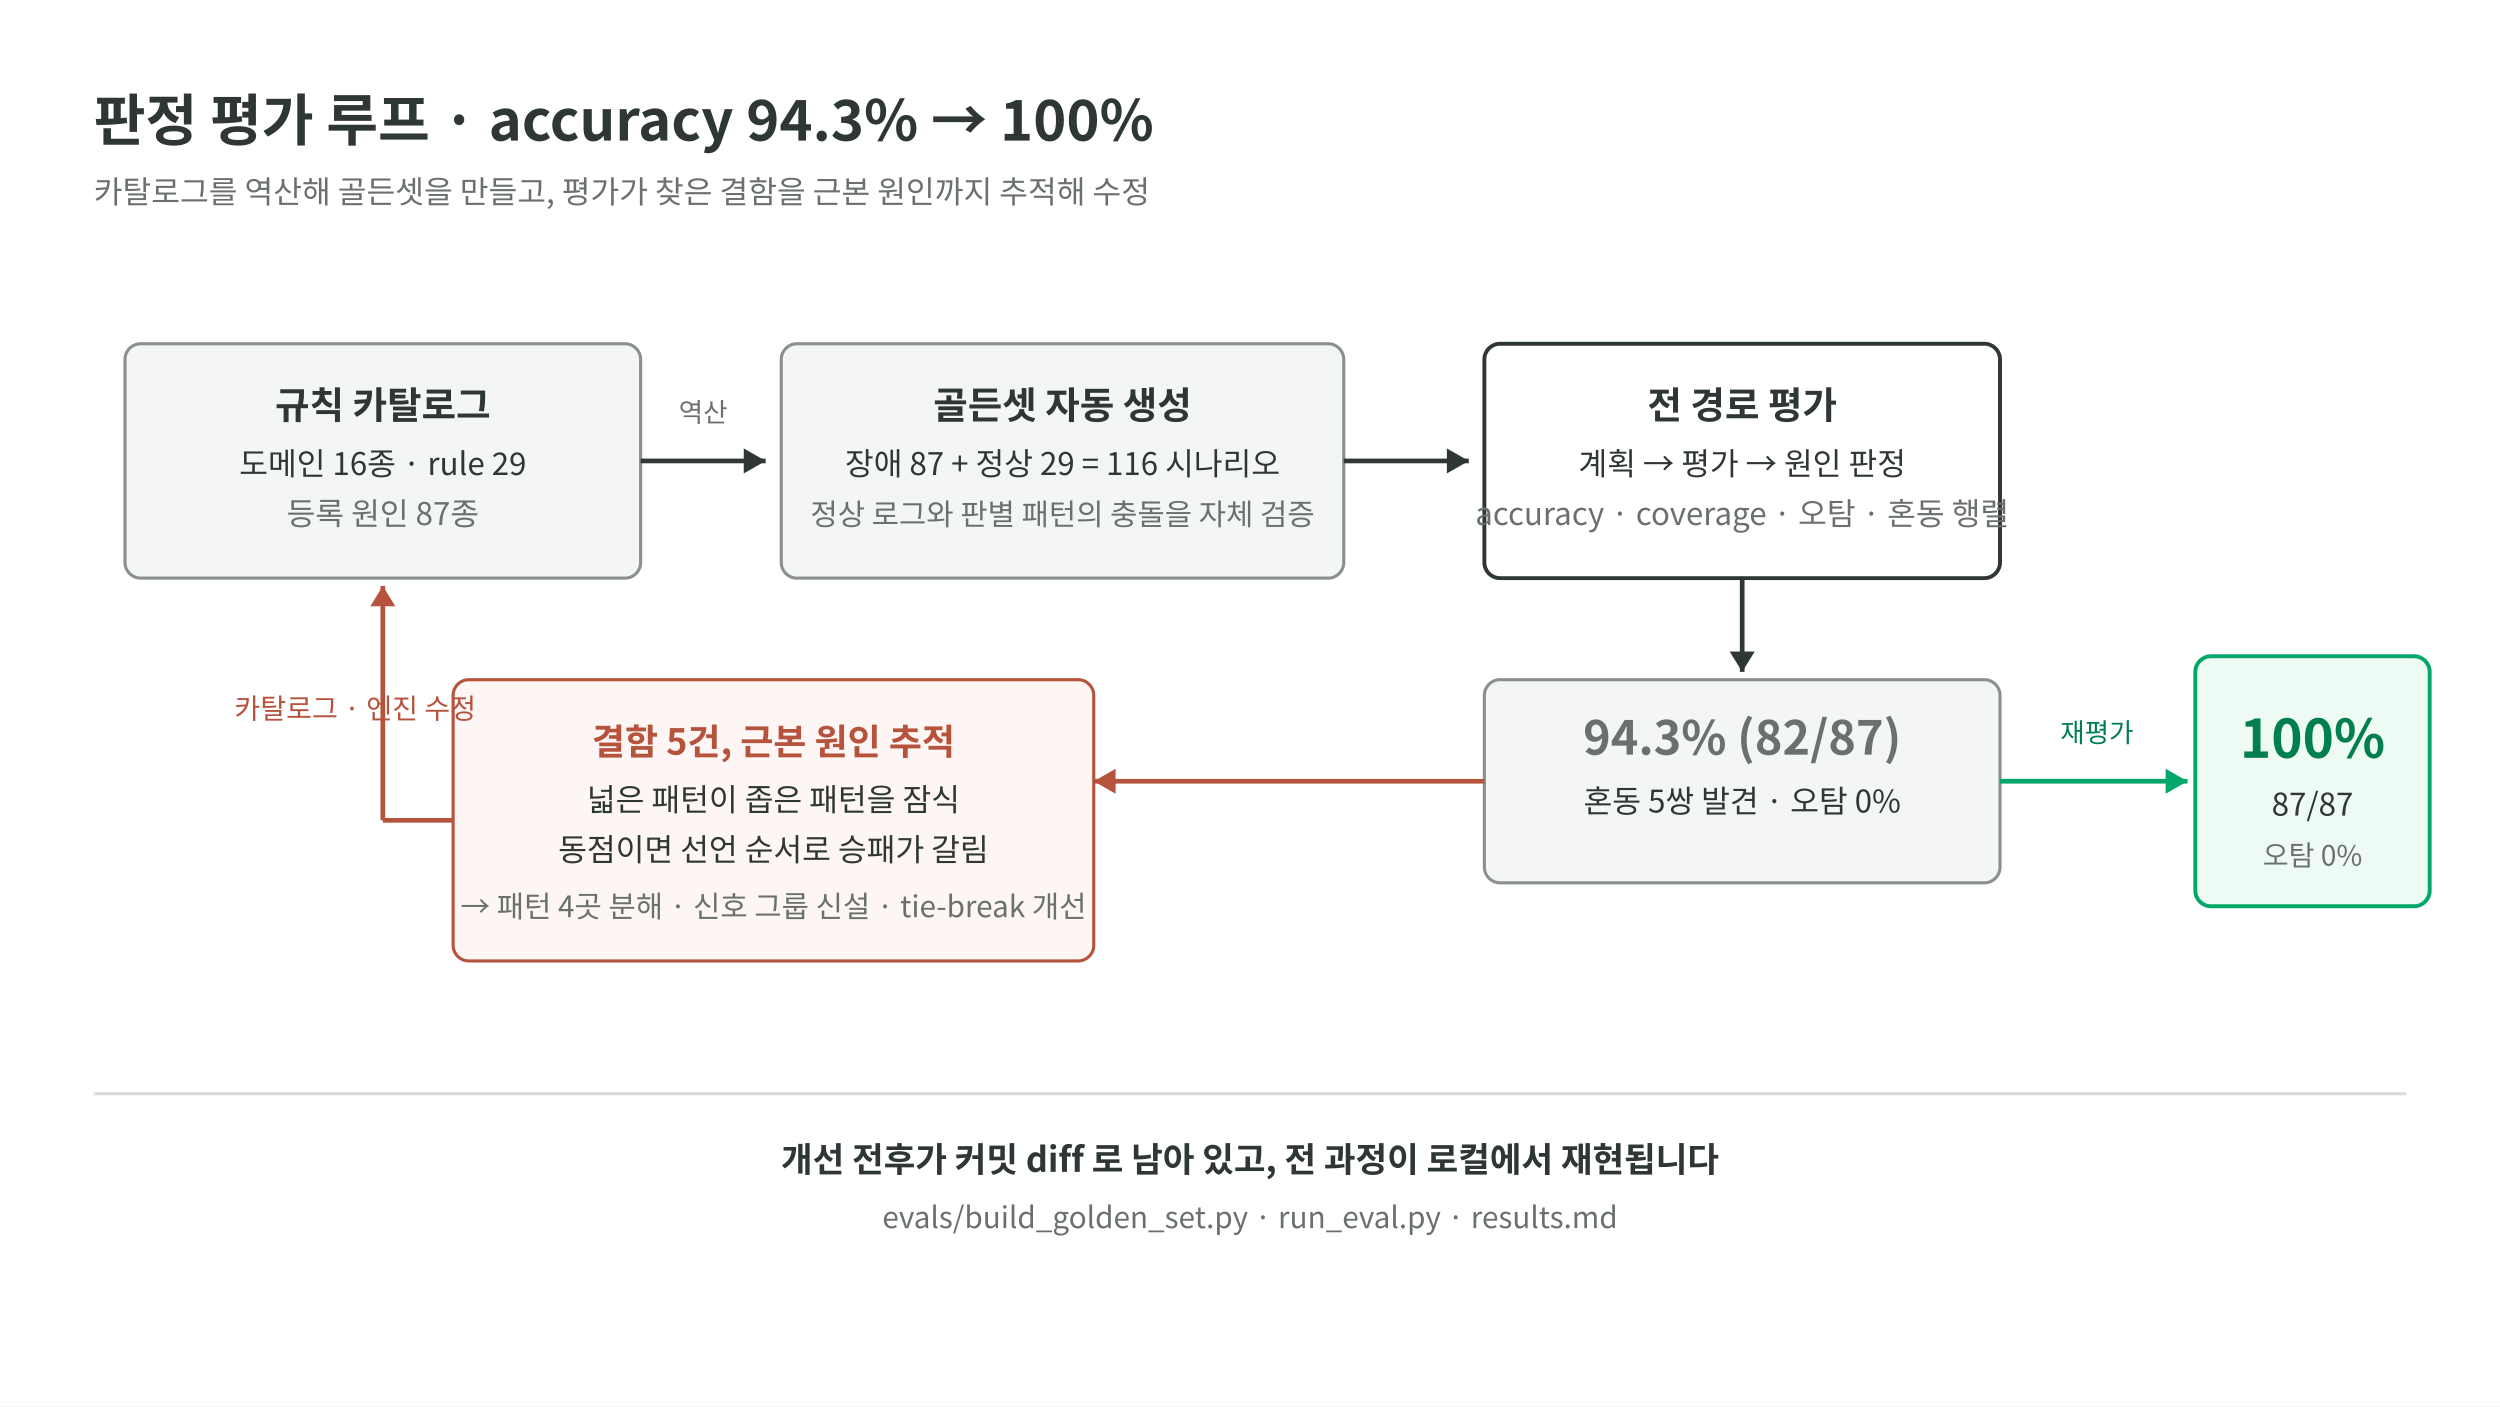
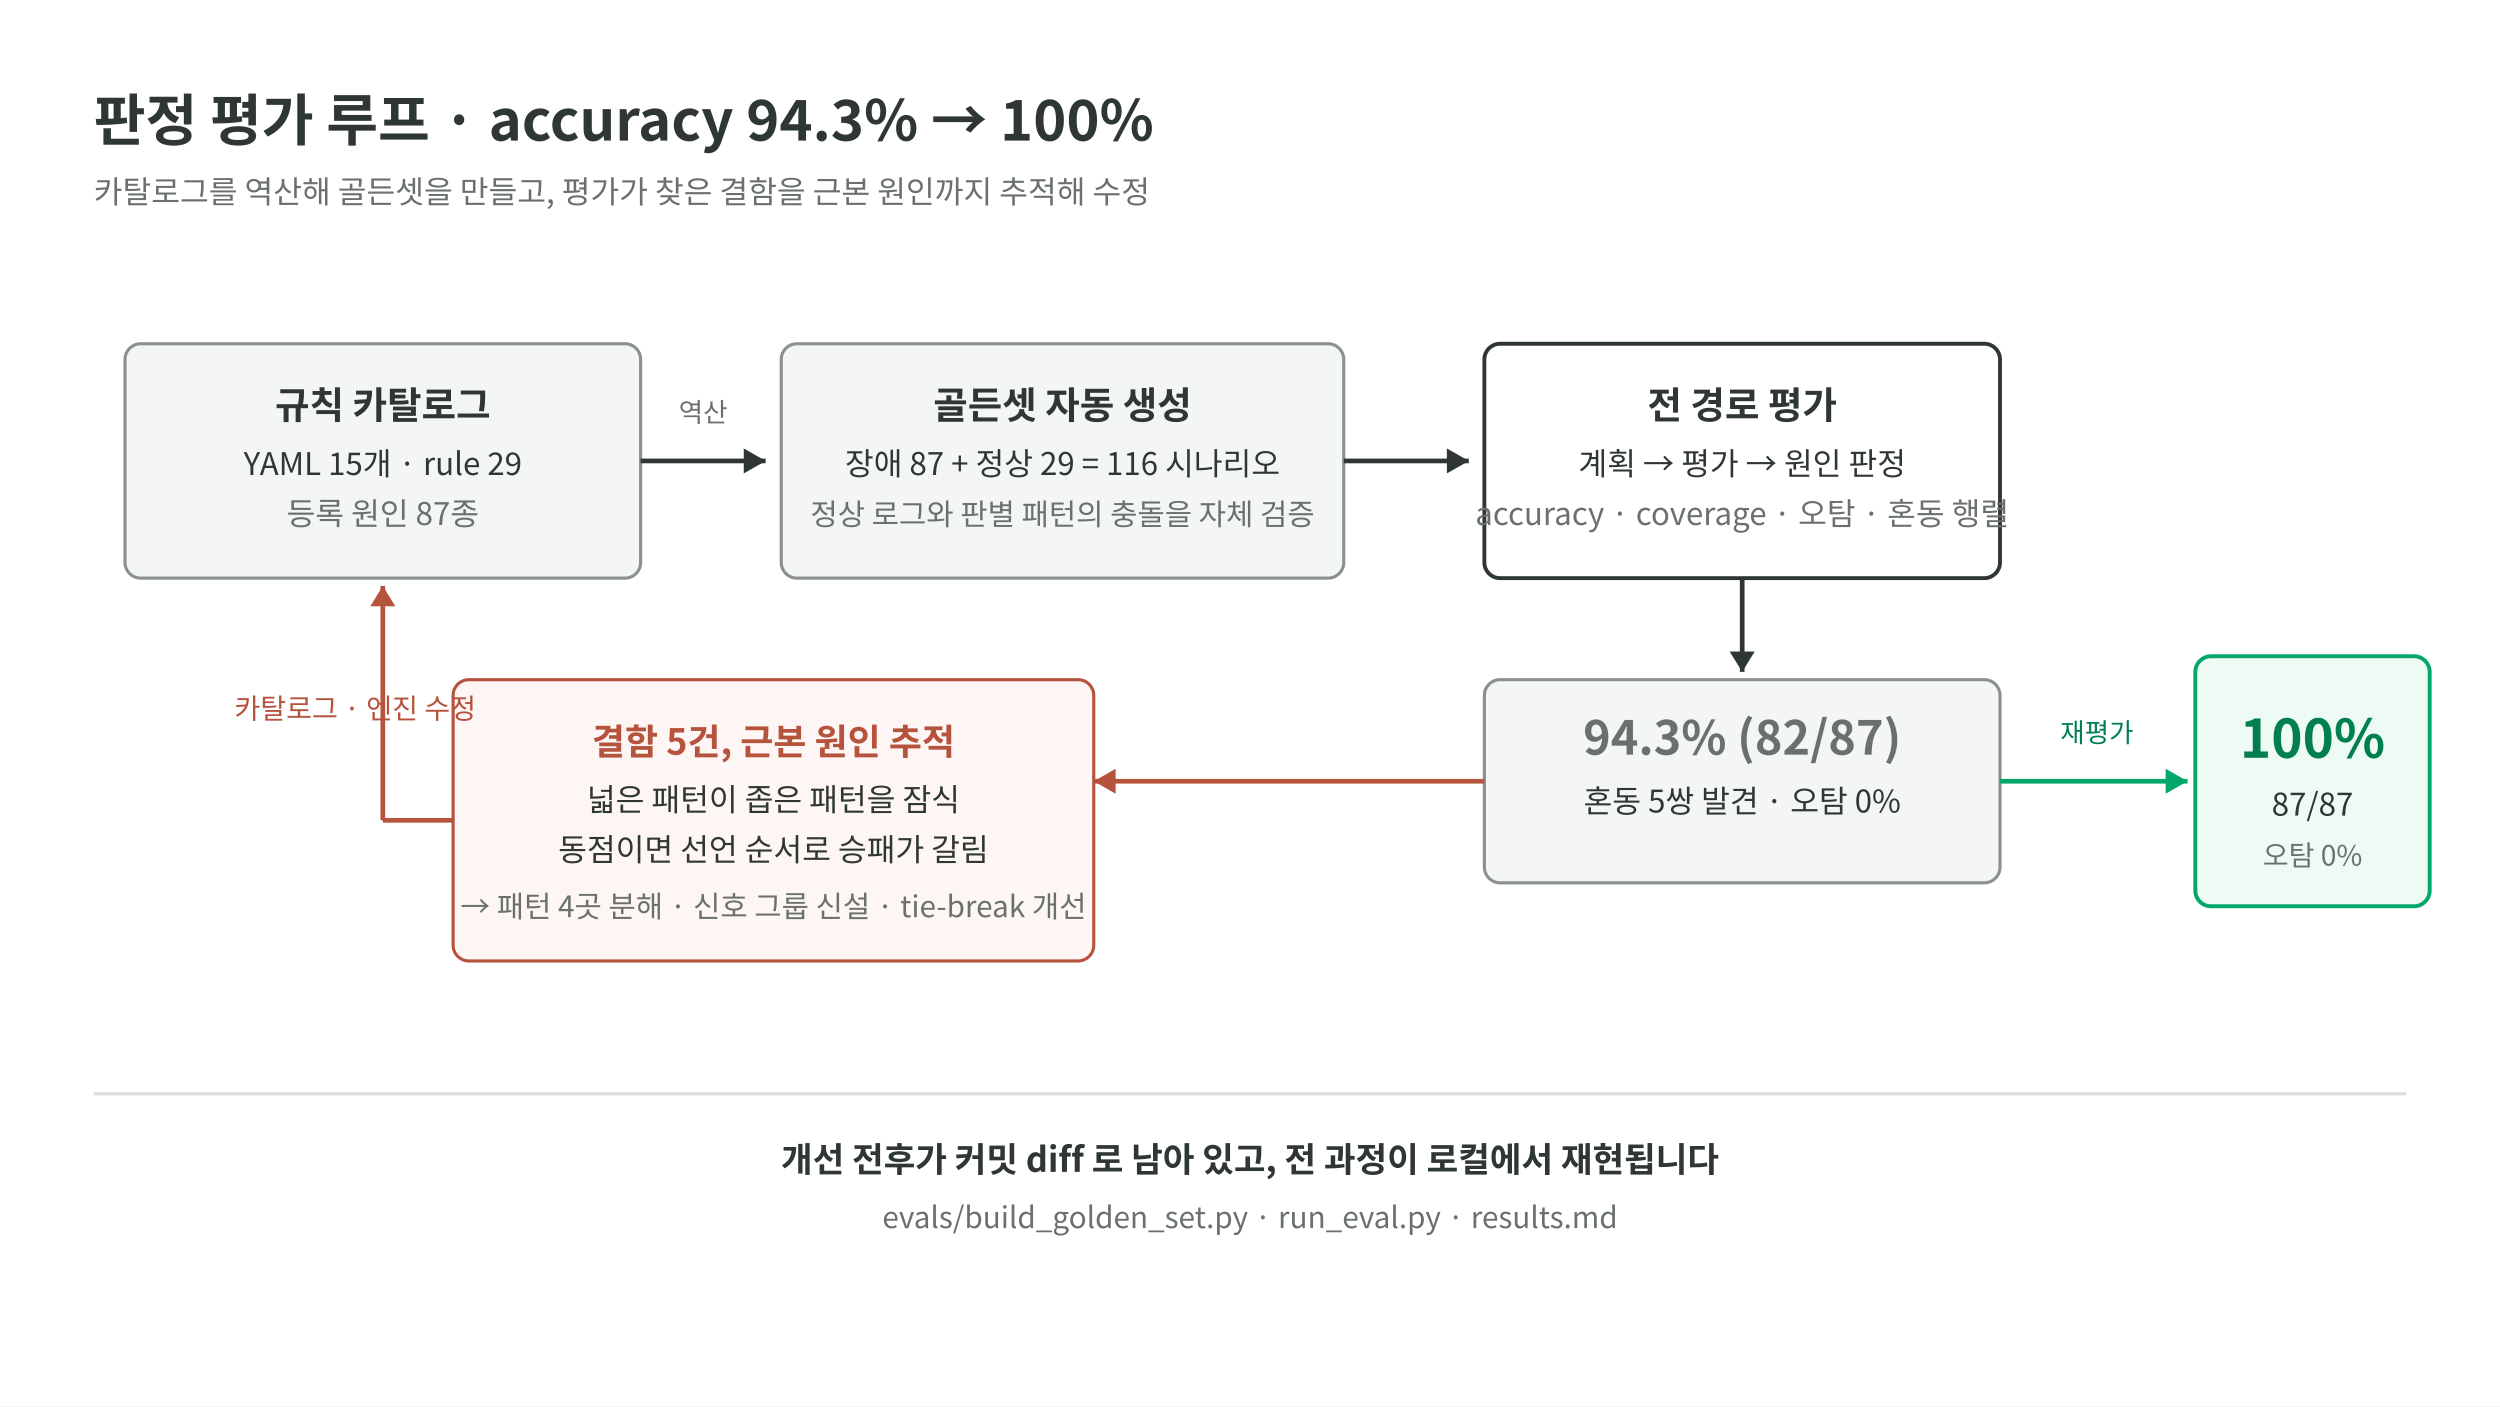
<svg xmlns="http://www.w3.org/2000/svg" viewBox="0 0 1600 900" font-family="'Noto Sans KR','Noto Sans CJK KR',sans-serif">
  <rect x="0" y="0" width="1600" height="900" fill="#ffffff" />
  <text x="60" y="90" font-size="36" font-weight="bold" fill="#2f3733">판정 평가 루프 · accuracy 94.3% → 100%</text>
  <text x="60" y="130" font-size="20" fill="#6a716d">카탈로그를 역산해 골든셋을 만들고, 평가가 찾은 결함을 근본 원인까지 추적해 수정</text>
  <rect x="80" y="220" width="330" height="150" rx="10" fill="#f4f6f5" stroke="#8a918d" stroke-width="2" />
  <text x="245" y="268" text-anchor="middle" font-size="24" font-weight="bold" fill="#2f3733">규칙 카탈로그</text>
-   <text x="245" y="304" text-anchor="middle" font-size="20" fill="#2f3733">도메인 16종 · rule 29</text>
+   <text x="245" y="304" text-anchor="middle" font-size="20" fill="#2f3733">YAML 15개 · rule 29</text>
  <text x="245" y="336" text-anchor="middle" font-size="20" fill="#6a716d">등록 원인 87종</text>
  <line x1="410" y1="295" x2="490" y2="295" stroke="#2f3733" stroke-width="3" />
  <polygon points="490,295 476,287 476,303" fill="#2f3733" />
  <text x="450" y="270" text-anchor="middle" font-size="17" fill="#6a716d">역산</text>
  <rect x="500" y="220" width="360" height="150" rx="10" fill="#f4f6f5" stroke="#8a918d" stroke-width="2" />
  <text x="680" y="268" text-anchor="middle" font-size="24" font-weight="bold" fill="#2f3733">골든셋 자동 생성</text>
  <text x="680" y="304" text-anchor="middle" font-size="20" fill="#2f3733">장애 87 + 정상 29 = 116 시나리오</text>
  <text x="680" y="336" text-anchor="middle" font-size="19" fill="#6a716d">정상 로그와 판별 패턴의 충돌을 자체 검증</text>
  <line x1="860" y1="295" x2="940" y2="295" stroke="#2f3733" stroke-width="3" />
  <polygon points="940,295 926,287 926,303" fill="#2f3733" />
  <rect x="950" y="220" width="330" height="150" rx="10" fill="#ffffff" stroke="#2f3733" stroke-width="2.5" />
  <text x="1115" y="268" text-anchor="middle" font-size="24" font-weight="bold" fill="#2f3733">전 경로 평가</text>
  <text x="1115" y="304" text-anchor="middle" font-size="20" fill="#2f3733">계획 → 평가 → 원인 판정</text>
  <text x="1115" y="336" text-anchor="middle" font-size="20" fill="#6a716d">accuracy · coverage · 오탐 · 혼동 행렬</text>
  <line x1="1115" y1="370" x2="1115" y2="430" stroke="#2f3733" stroke-width="3" />
  <polygon points="1115,430 1107,417 1123,417" fill="#2f3733" />
  <rect x="950" y="435" width="330" height="130" rx="10" fill="#f4f6f5" stroke="#8a918d" stroke-width="2" />
  <text x="1115" y="483" text-anchor="middle" font-size="30" font-weight="bold" fill="#6a716d">94.3% (82/87)</text>
  <text x="1115" y="520" text-anchor="middle" font-size="20" fill="#2f3733">혼동 5쌍 발견 · 오탐 0%</text>
  <line x1="950" y1="500" x2="700" y2="500" stroke="#b5533c" stroke-width="3" />
  <polygon points="700,500 714,492 714,508" fill="#b5533c" />
  <rect x="290" y="435" width="410" height="180" rx="10" fill="#fdf6f4" stroke="#b5533c" stroke-width="2" />
  <text x="495" y="483" text-anchor="middle" font-size="23" font-weight="bold" fill="#b5533c">결함 5건, 근본 원인 추적</text>
  <text x="495" y="519" text-anchor="middle" font-size="20" fill="#2f3733">넓은 패턴이 좁은 패턴을 잠식</text>
  <text x="495" y="551" text-anchor="middle" font-size="20" fill="#2f3733">동점이면 선언 순서로 승패가 갈림</text>
  <text x="495" y="587" text-anchor="middle" font-size="19" fill="#6a716d">→ 패턴 4곳 분해 · 신호 그룹 신설 · tie-break 개선</text>
  <line x1="290" y1="525" x2="245" y2="525" stroke="#b5533c" stroke-width="3" />
  <line x1="245" y1="525" x2="245" y2="375" stroke="#b5533c" stroke-width="3" />
  <polygon points="245,375 237,388 253,388" fill="#b5533c" />
  <text x="150" y="460" font-size="18" fill="#b5533c">카탈로그 · 엔진 수정</text>
  <line x1="1280" y1="500" x2="1400" y2="500" stroke="#02a76a" stroke-width="3" />
  <polygon points="1400,500 1386,492 1386,508" fill="#02a76a" />
  <text x="1342" y="475" text-anchor="middle" font-size="17" fill="#027f50">재평가</text>
  <rect x="1405" y="420" width="150" height="160" rx="10" fill="#eefaf4" stroke="#02a76a" stroke-width="2.5" />
  <text x="1480" y="485" text-anchor="middle" font-size="34" font-weight="bold" fill="#027f50">100%</text>
  <text x="1480" y="522" text-anchor="middle" font-size="20" fill="#2f3733">87/87</text>
  <text x="1480" y="554" text-anchor="middle" font-size="18" fill="#6a716d">오탐 0%</text>
  <line x1="60" y1="700" x2="1540" y2="700" stroke="#d9dde0" stroke-width="2" />
  <text x="800" y="750" text-anchor="middle" font-size="22" font-weight="bold" fill="#2f3733">개선 전후가 커밋 diff 로 남아 있고, 전 과정이 로컬에서 재현됩니다</text>
  <text x="800" y="786" text-anchor="middle" font-size="19" fill="#6a716d">evals/build_golden_set.py · run_eval.py · results.md</text>
</svg>
